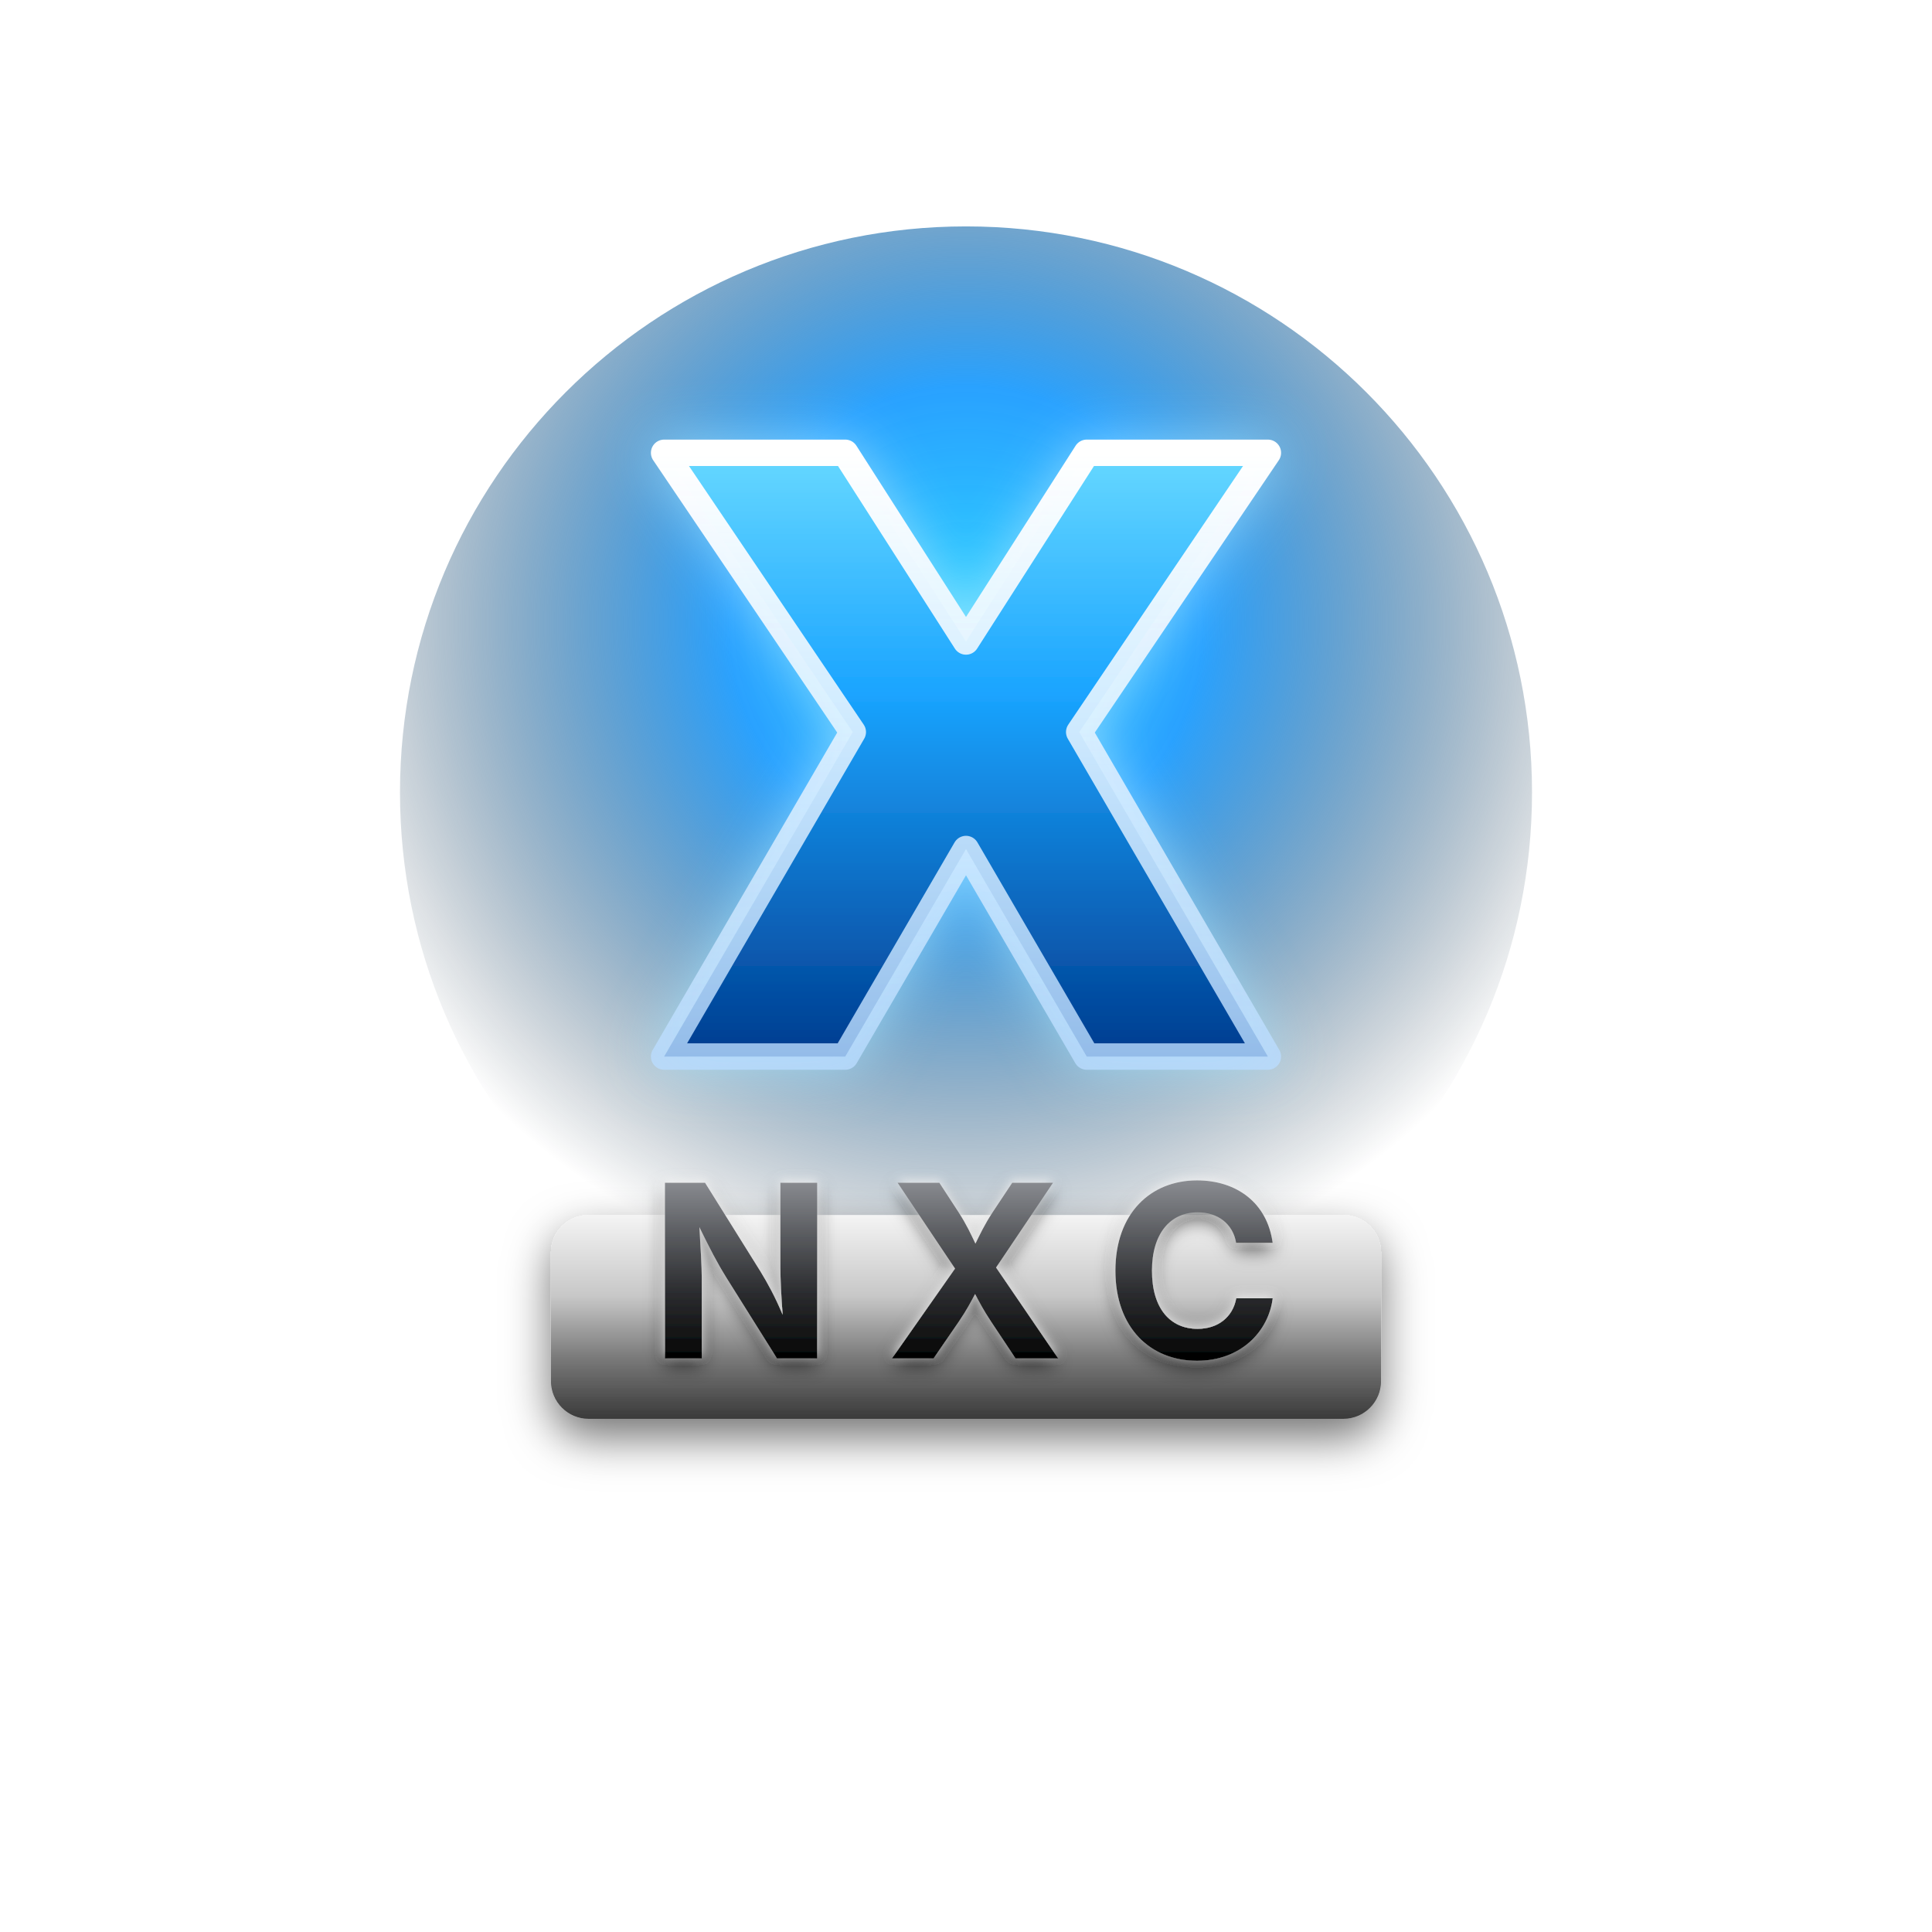
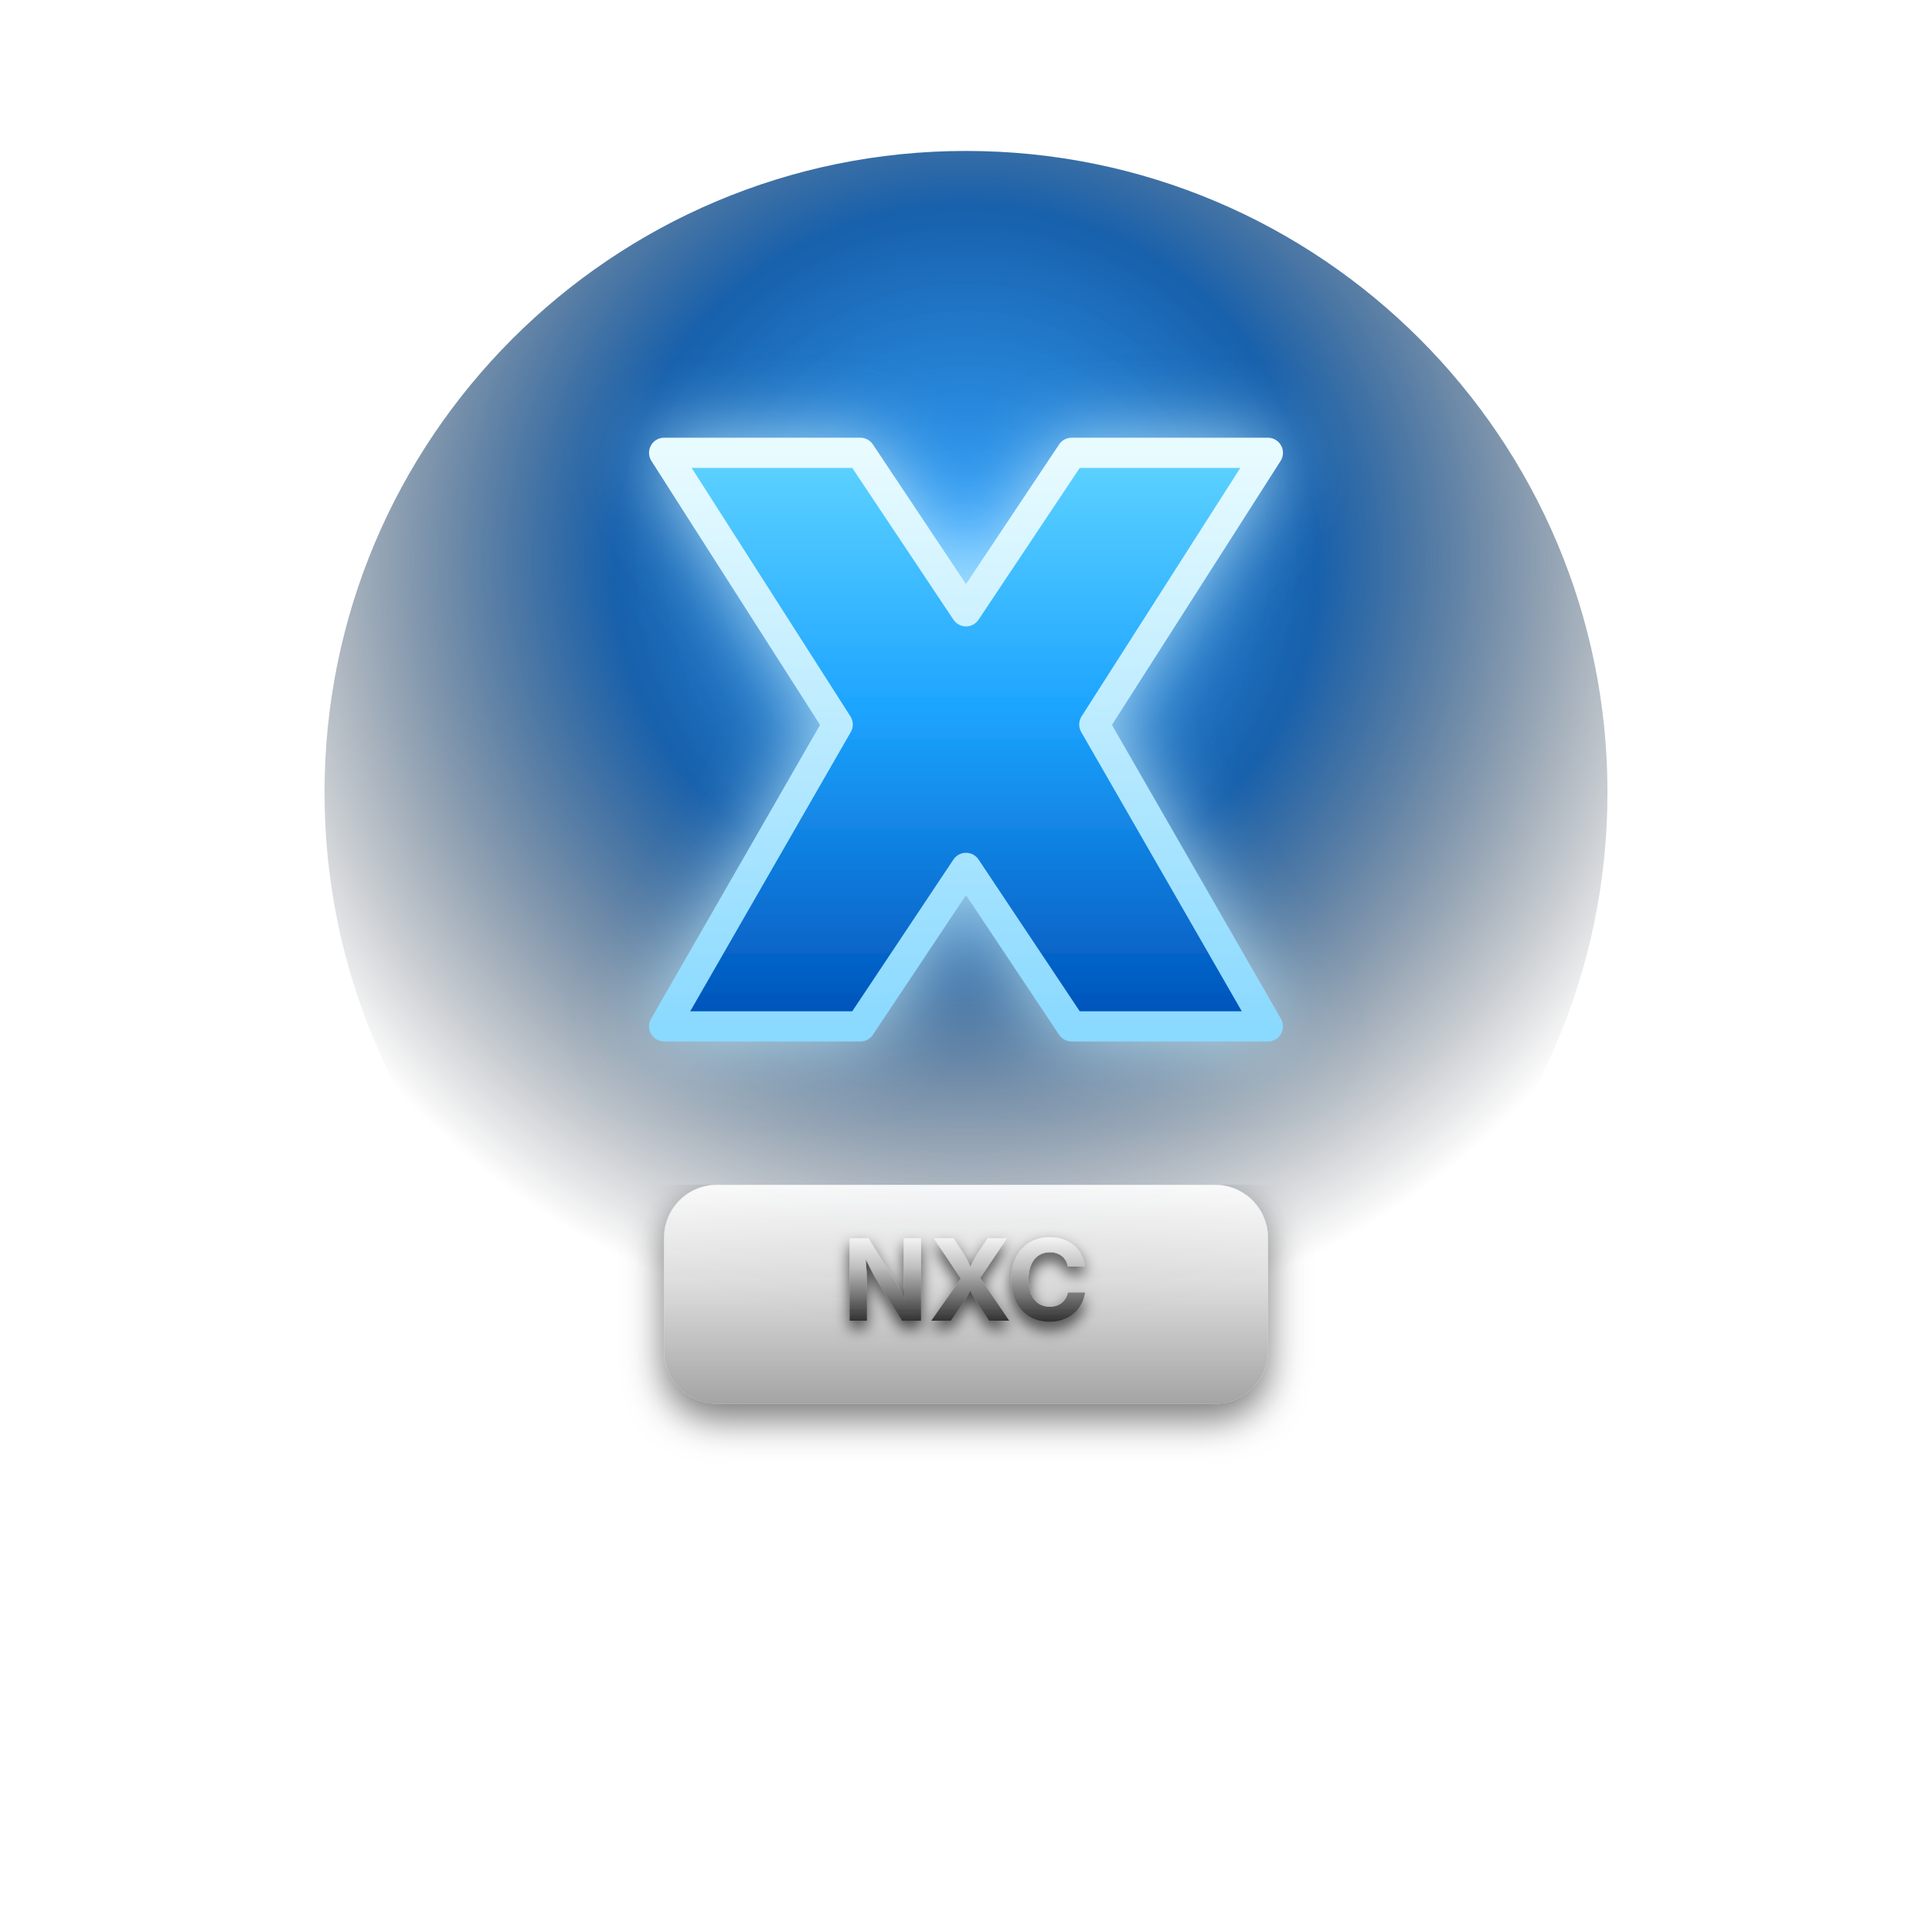
- <svg xmlns="http://www.w3.org/2000/svg" viewBox="0 0 512 512">
+ <svg xmlns="http://www.w3.org/2000/svg" width="512" height="512" viewBox="0 0 512 512">
  <defs>
-     <radialGradient id="bgGlow" cx="50%" cy="35%" r="60%">
-       <stop offset="0%" stop-color="#2dd0ff" stop-opacity="1" />
-       <stop offset="35%" stop-color="#1e9dff" stop-opacity="0.95" />
-       <stop offset="100%" stop-color="#00101f" stop-opacity="0" />
+     <radialGradient id="bgGlow" cx="50%" cy="32%" r="60%">
+       <stop offset="0%" stop-color="#1e9bff" stop-opacity="0.9" />
+       <stop offset="45%" stop-color="#0b58a8" stop-opacity="0.95" />
+       <stop offset="100%" stop-color="#02050a" stop-opacity="0.0" />
    </radialGradient>
    <linearGradient id="xFill" x1="0" y1="0" x2="0" y2="1">
-       <stop offset="0%" stop-color="#66d8ff" />
-       <stop offset="40%" stop-color="#1aa4ff" />
-       <stop offset="100%" stop-color="#003c8f" />
+       <stop offset="0%" stop-color="#5fd3ff" />
+       <stop offset="45%" stop-color="#1ca4ff" />
+       <stop offset="100%" stop-color="#0051b8" />
    </linearGradient>
-     <linearGradient id="xEdge" x1="0" y1="0" x2="0" y2="1">
-       <stop offset="0%" stop-color="#ffffff" stop-opacity="1" />
-       <stop offset="40%" stop-color="#e8f5ff" stop-opacity="0.9" />
-       <stop offset="100%" stop-color="#b9dcff" stop-opacity="0.8" />
+     <linearGradient id="xStroke" x1="0" y1="0" x2="0" y2="1">
+       <stop offset="0%" stop-color="#e8fbff" />
+       <stop offset="100%" stop-color="#8ad9ff" />
    </linearGradient>
-     <filter id="xGlow" x="-40%" y="-40%" width="180%" height="180%">
-       <feGaussianBlur in="SourceGraphic" stdDeviation="7" result="blur" />
-       <feColorMatrix in="blur" type="matrix" values="0 0 0 0 0.4                 0 0 0 0 0.8                 0 0 0 0 1                 0 0 0 0.7 0" result="blueGlow" />
+     <filter id="xGlow" x="90" y="60" width="332" height="332" filterUnits="userSpaceOnUse">
+       <feGaussianBlur in="SourceGraphic" stdDeviation="10" result="blur" />
+       <feColorMatrix in="blur" type="matrix" values="0 0 0 0 0.6                 0 0 0 0 0.9                 0 0 0 0 1                 0 0 0 0.8 0" result="glow" />
      <feMerge>
-         <feMergeNode in="blueGlow" />
+         <feMergeNode in="glow" />
        <feMergeNode in="SourceGraphic" />
      </feMerge>
    </filter>
-     <linearGradient id="barMetal" x1="0" y1="0" x2="0" y2="1">
-       <stop offset="0%" stop-color="#f4f4f4" />
-       <stop offset="40%" stop-color="#c7c7c7" />
-       <stop offset="70%" stop-color="#7a7a7a" />
-       <stop offset="100%" stop-color="#3a3a3a" />
+     <linearGradient id="barFill" x1="0" y1="0" x2="0" y2="1">
+       <stop offset="0%" stop-color="#ffffff" />
+       <stop offset="45%" stop-color="#d9d9d9" />
+       <stop offset="100%" stop-color="#9a9a9a" />
    </linearGradient>
-     <filter id="barShadow" x="-20%" y="-40%" width="140%" height="200%">
-       <feOffset dx="0" dy="5" in="SourceAlpha" result="off" />
-       <feGaussianBlur in="off" stdDeviation="6" result="blur" />
-       <feColorMatrix in="blur" type="matrix" values="0 0 0 0 0                 0 0 0 0 0                 0 0 0 0 0                 0 0 0 0.55 0" result="shadow" />
+     <filter id="barShadow" x="160" y="314" width="192" height="80" filterUnits="userSpaceOnUse">
+       <feOffset dy="4" in="SourceAlpha" result="off" />
+       <feGaussianBlur in="off" stdDeviation="5" result="blur2" />
+       <feColorMatrix in="blur2" type="matrix" values="0 0 0 0 0                 0 0 0 0 0                 0 0 0 0 0                 0 0 0 0.6 0" result="shadow" />
      <feMerge>
        <feMergeNode in="shadow" />
        <feMergeNode in="SourceGraphic" />
      </feMerge>
    </filter>
-     <linearGradient id="textMetal" x1="0" y1="0" x2="0" y2="1">
-       <stop offset="0%" stop-color="#8a8c91" />
-       <stop offset="30%" stop-color="#5a5c60" />
-       <stop offset="60%" stop-color="#2e2f32" />
-       <stop offset="85%" stop-color="#141516" />
-       <stop offset="100%" stop-color="#000000" />
+     <linearGradient id="nxcFill" x1="0" y1="0" x2="0" y2="1">
+       <stop offset="0%" stop-color="#f5f5f5" />
+       <stop offset="35%" stop-color="#c0c0c0" />
+       <stop offset="100%" stop-color="#303030" />
    </linearGradient>
-     <filter id="textBevel" x="-30%" y="-30%" width="160%" height="180%">
-       <feOffset in="SourceAlpha" dx="0" dy="2" result="shadowOff" />
-       <feGaussianBlur in="shadowOff" stdDeviation="2.5" result="shadowBlur" />
-       <feColorMatrix in="shadowBlur" type="matrix" values="0 0 0 0 0                 0 0 0 0 0                 0 0 0 0 0                 0 0 0 0.6 0" result="shadow" />
-       <feOffset in="SourceAlpha" dx="0" dy="-1" result="highlightOff" />
-       <feGaussianBlur in="highlightOff" stdDeviation="1.2" result="highlightBlur" />
-       <feColorMatrix in="highlightBlur" type="matrix" values="0 0 0 0 1                 0 0 0 0 1                 0 0 0 0 1                 0 0 0 0.55 0" result="highlight" />
+     <filter id="nxcShadow" x="180" y="324" width="152" height="60" filterUnits="userSpaceOnUse">
+       <feOffset dy="2" in="SourceAlpha" result="off2" />
+       <feGaussianBlur in="off2" stdDeviation="2" result="sblur" />
+       <feColorMatrix in="sblur" type="matrix" values="0 0 0 0 0                 0 0 0 0 0                 0 0 0 0 0                 0 0 0 0.7 0" result="sshadow" />
      <feMerge>
-         <feMergeNode in="shadow" />
-         <feMergeNode in="highlight" />
+         <feMergeNode in="sshadow" />
        <feMergeNode in="SourceGraphic" />
      </feMerge>
    </filter>
  </defs>
-   <circle cx="256" cy="210" r="150" fill="url(#bgGlow)" />
+   <circle cx="256" cy="210" r="170" fill="url(#bgGlow)" />
  <g filter="url(#xGlow)">
-     <path id="X-core" d="M 176 120          L 224 120          L 256 170          L 288 120          L 336 120          L 286 194          L 336 280          L 288 280          L 256 225          L 224 280          L 176 280          L 226 194          Z" fill="url(#xFill)" />
-     <path d="M 176 120          L 224 120          L 256 170          L 288 120          L 336 120          L 286 194          L 336 280          L 288 280          L 256 225          L 224 280          L 176 280          L 226 194          Z" fill="none" stroke="url(#xEdge)" stroke-width="7" stroke-linejoin="round" />
+     <path d="       M 176 120       L 228 120       L 256 162       L 284 120       L 336 120       L 290 192       L 336 272       L 284 272       L 256 230       L 228 272       L 176 272       L 222 192       Z" fill="url(#xFill)" stroke="url(#xStroke)" stroke-width="8" stroke-linejoin="round" />
  </g>
-   <rect x="146" y="322" width="220" height="54" rx="10" fill="url(#barMetal)" filter="url(#barShadow)" />
-   <text x="256" y="360" text-anchor="middle" font-family="system-ui, -apple-system, BlinkMacSystemFont, 'Segoe UI', sans-serif" font-weight="700" font-size="64" letter-spacing="14" fill="url(#textMetal)" filter="url(#textBevel)">
+   <rect x="176" y="314" width="160" height="58" rx="14" fill="url(#barFill)" opacity="0.9" filter="url(#barShadow)" />
+   <text x="256" y="350" text-anchor="middle" font-family="system-ui, -apple-system, BlinkMacSystemFont, 'Segoe UI', sans-serif" font-size="30" font-weight="700" fill="url(#nxcFill)" filter="url(#nxcShadow)">
    NXC
  </text>
</svg>
